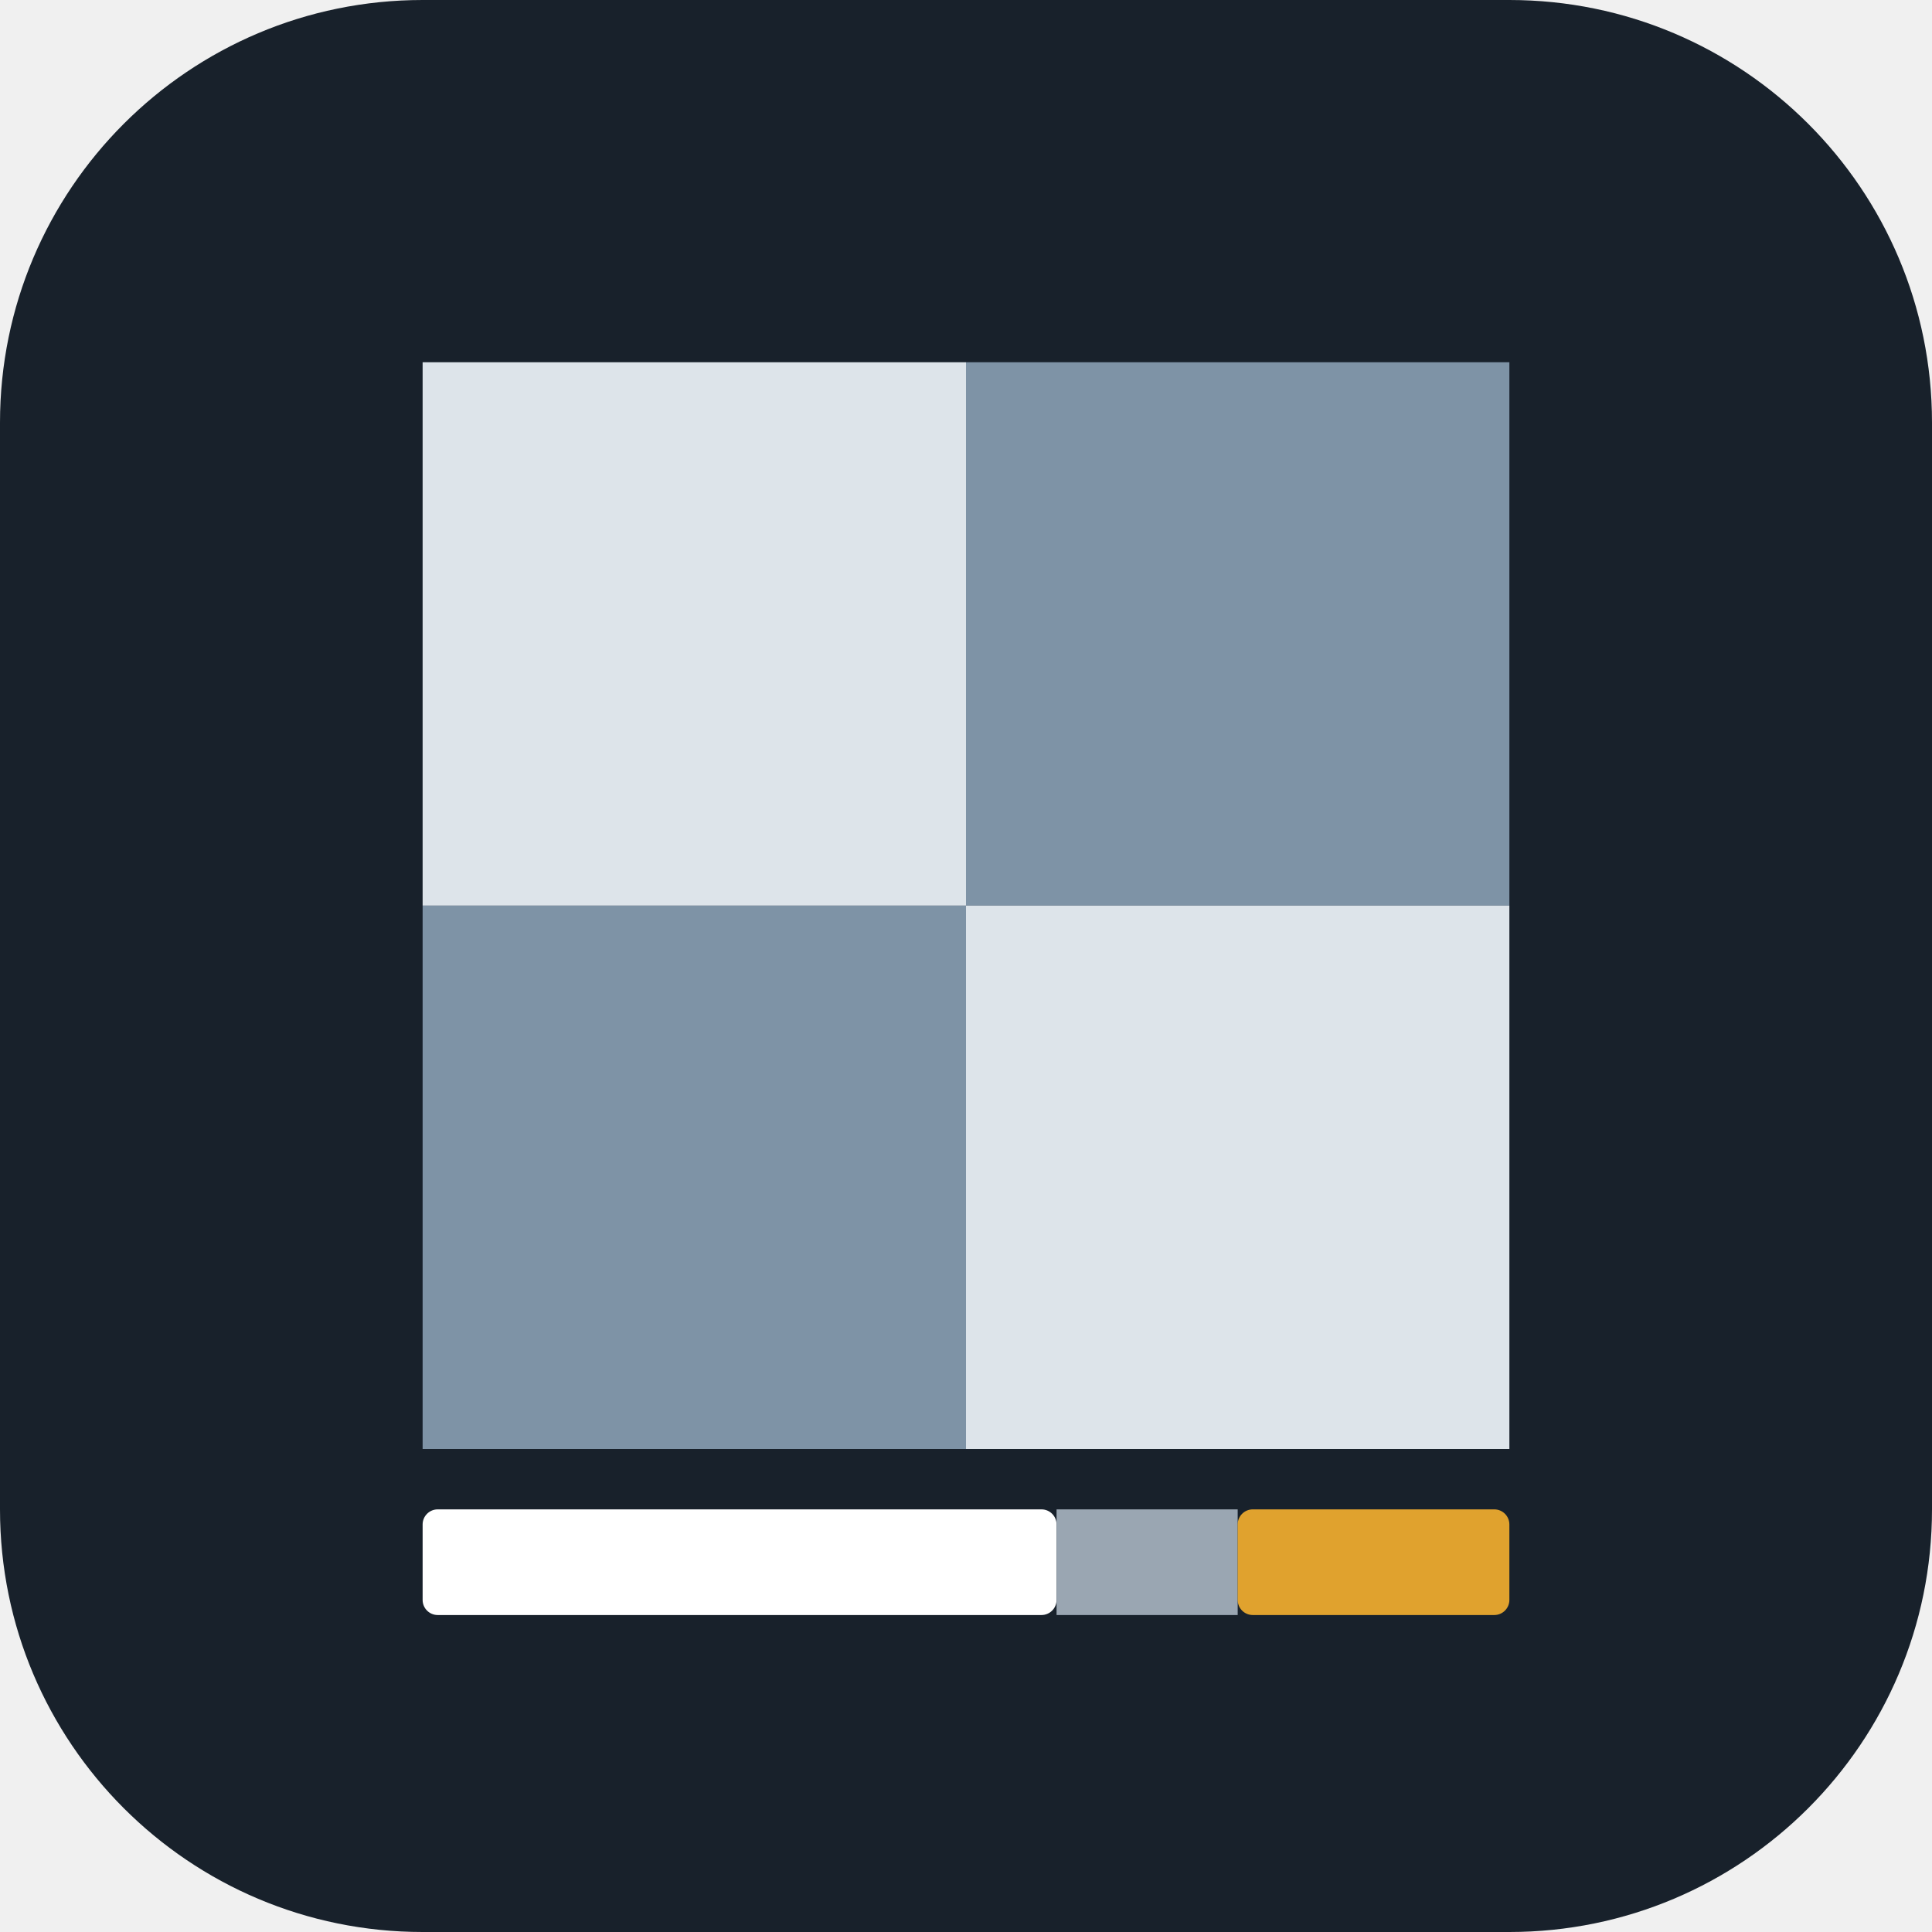
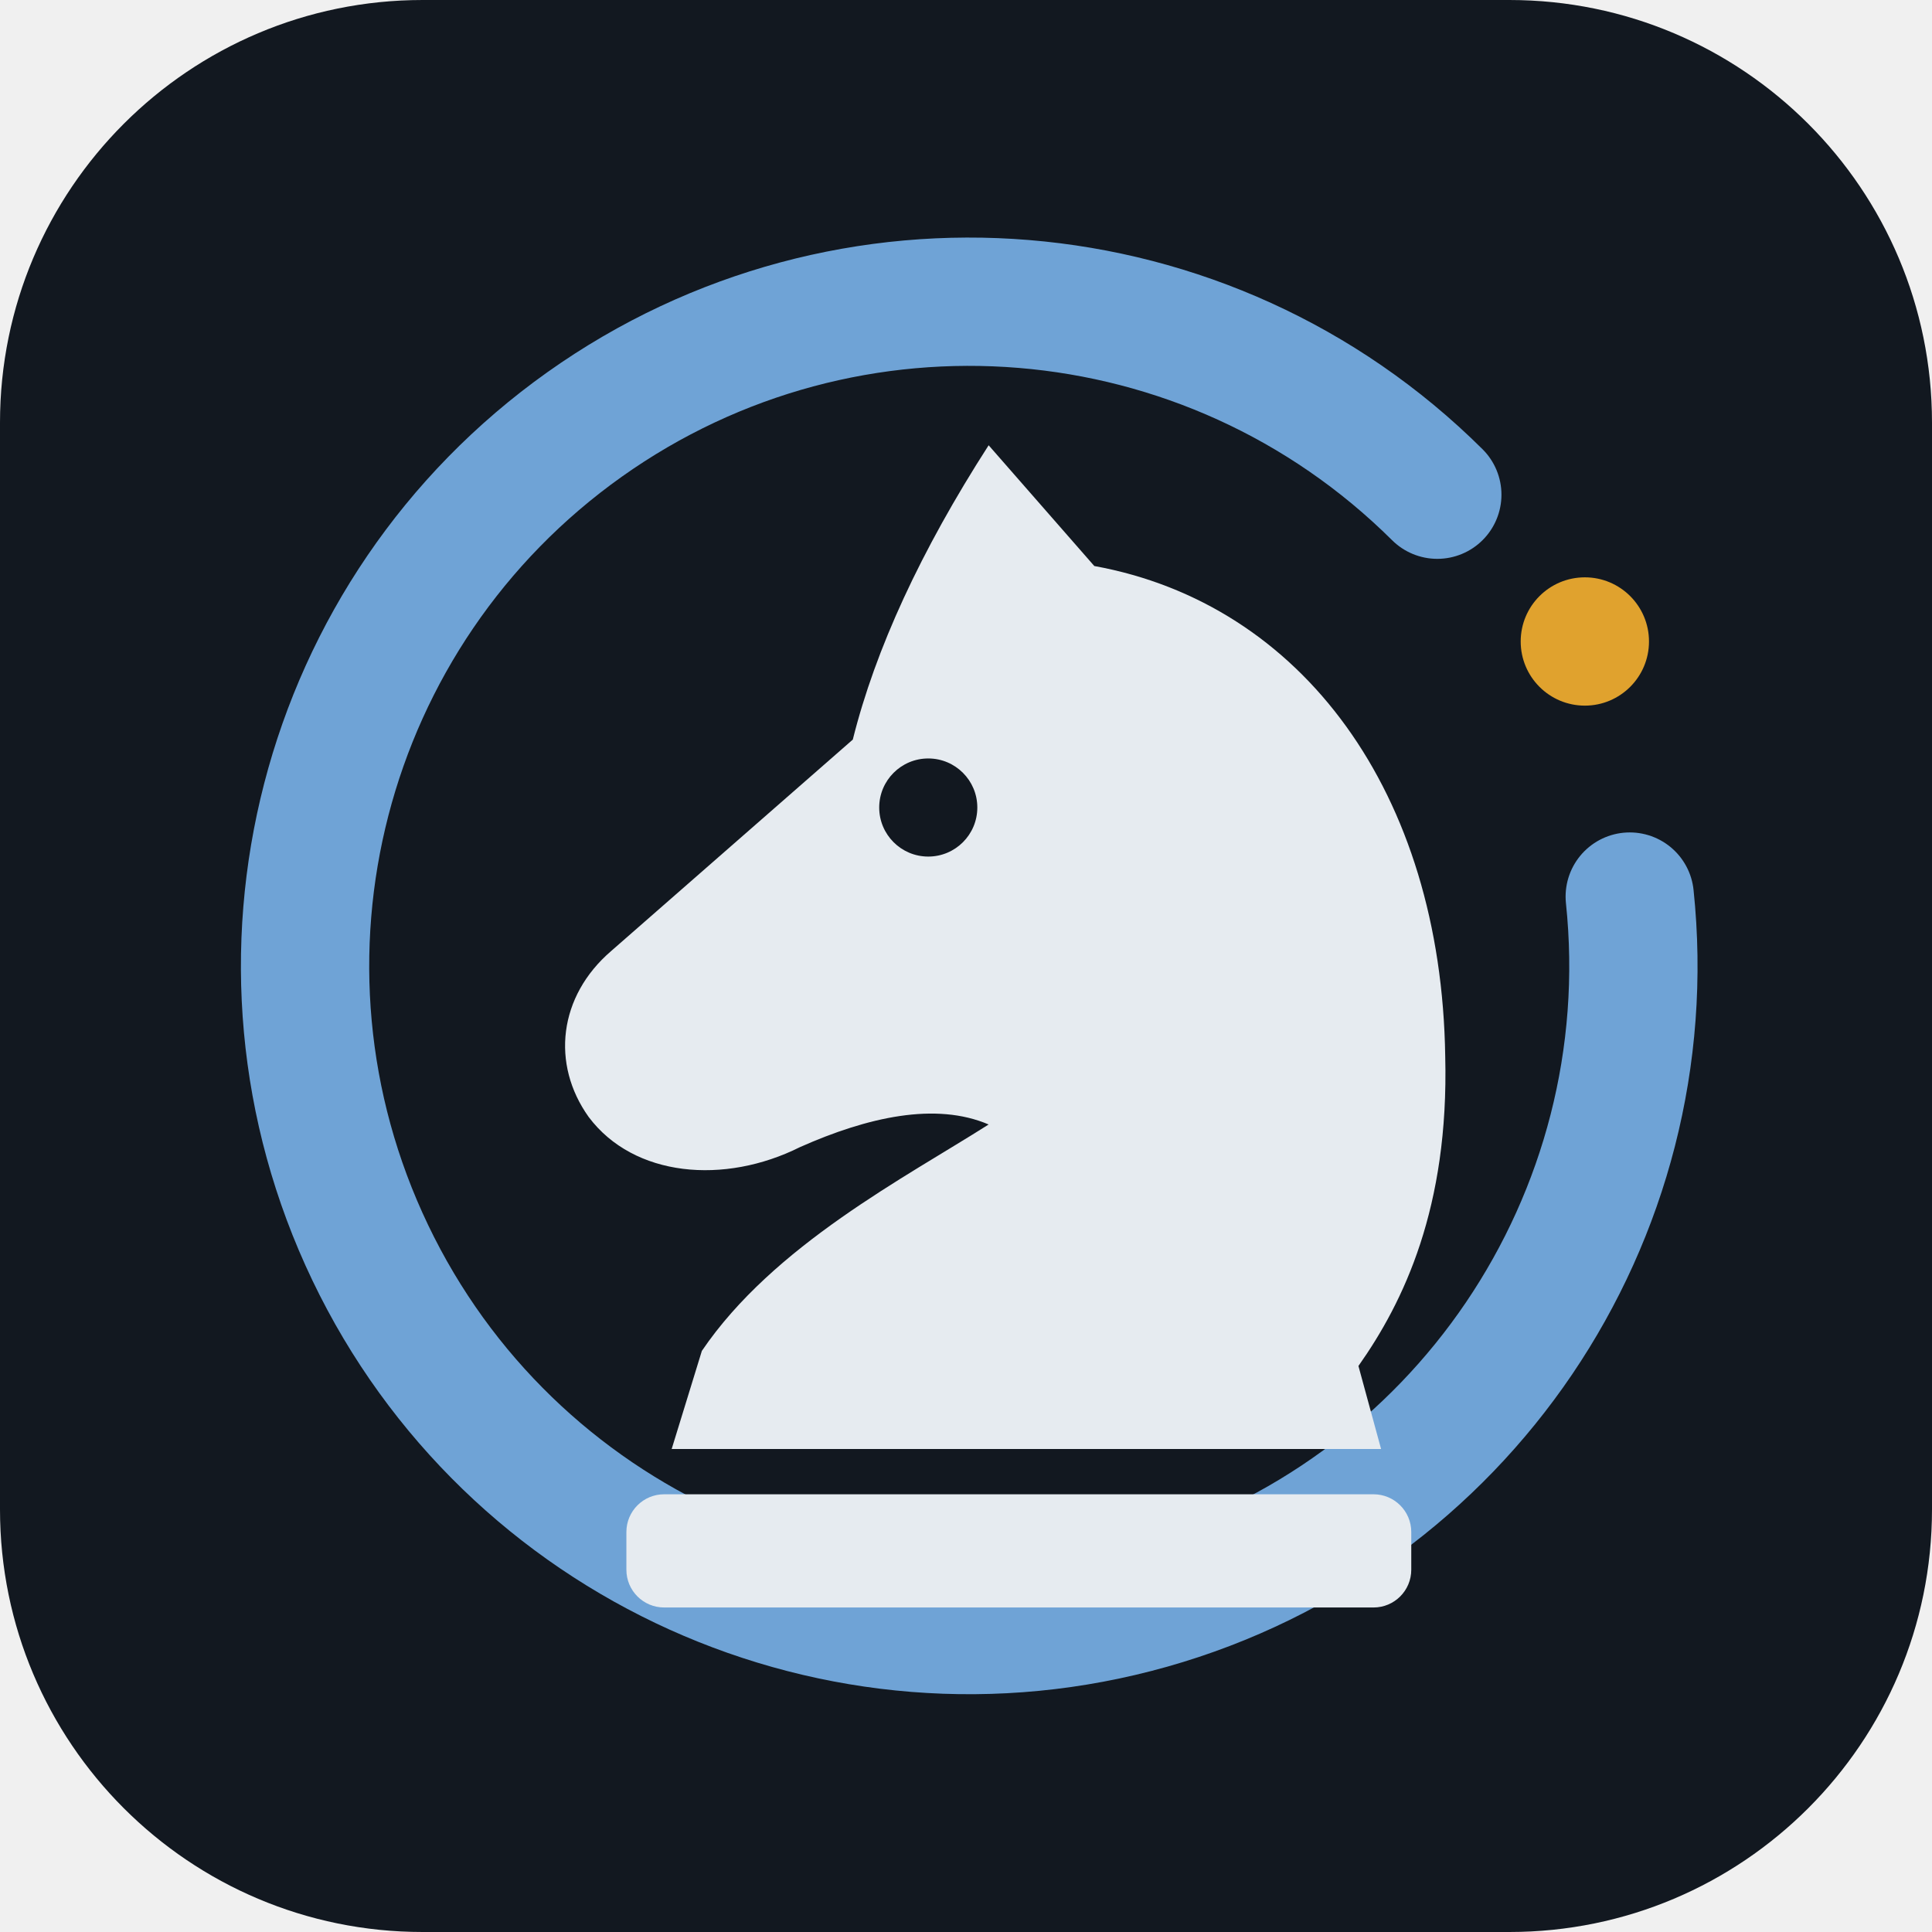
<svg xmlns="http://www.w3.org/2000/svg" viewBox="0 0 512 512">
-   <rect width="512" height="512" rx="112" fill="#18212B" />
-   <rect x="112" y="96" width="144" height="144" fill="#DDE4EA" />
-   <rect x="256" y="96" width="144" height="144" fill="#7E93A6" />
-   <rect x="112" y="240" width="144" height="144" fill="#7E93A6" />
-   <rect x="256" y="240" width="144" height="144" fill="#DDE4EA" />
-   <rect x="112" y="400" width="168" height="28" rx="4" fill="#FFFFFF" />
-   <rect x="280" y="400" width="48" height="28" fill="#9AA6B2" />
-   <rect x="328" y="400" width="72" height="28" rx="4" fill="#E0A22E" />
+   <rect width="512" height="512" rx="112" fill="#121820" />
+   <path d="M 380.9 131.1 A 176 176 0 1 0 431.9 237.6" fill="none" stroke="#6FA3D6" stroke-width="34" stroke-linecap="round" />
+   <circle cx="420" cy="170" r="17" fill="#E0A22E" />
+   <path fill="#E6EBF0" d="M262 118 L290 150 C345 160 382 210 383 280 C384 320 372 345 360 362 L366 384 L178 384 L186 358 C205 330 240 312 262 298 C248 292 230 296 212 304 C192 314 168 312 156 296 C146 282 148 264 162 252 L226 196 C232 172 244 146 262 118 Z" />
+   <circle cx="246" cy="214" r="13" fill="#121820" />
+   <rect x="166" y="396" width="208" height="30" rx="10" fill="#E6EBF0" />
</svg>
